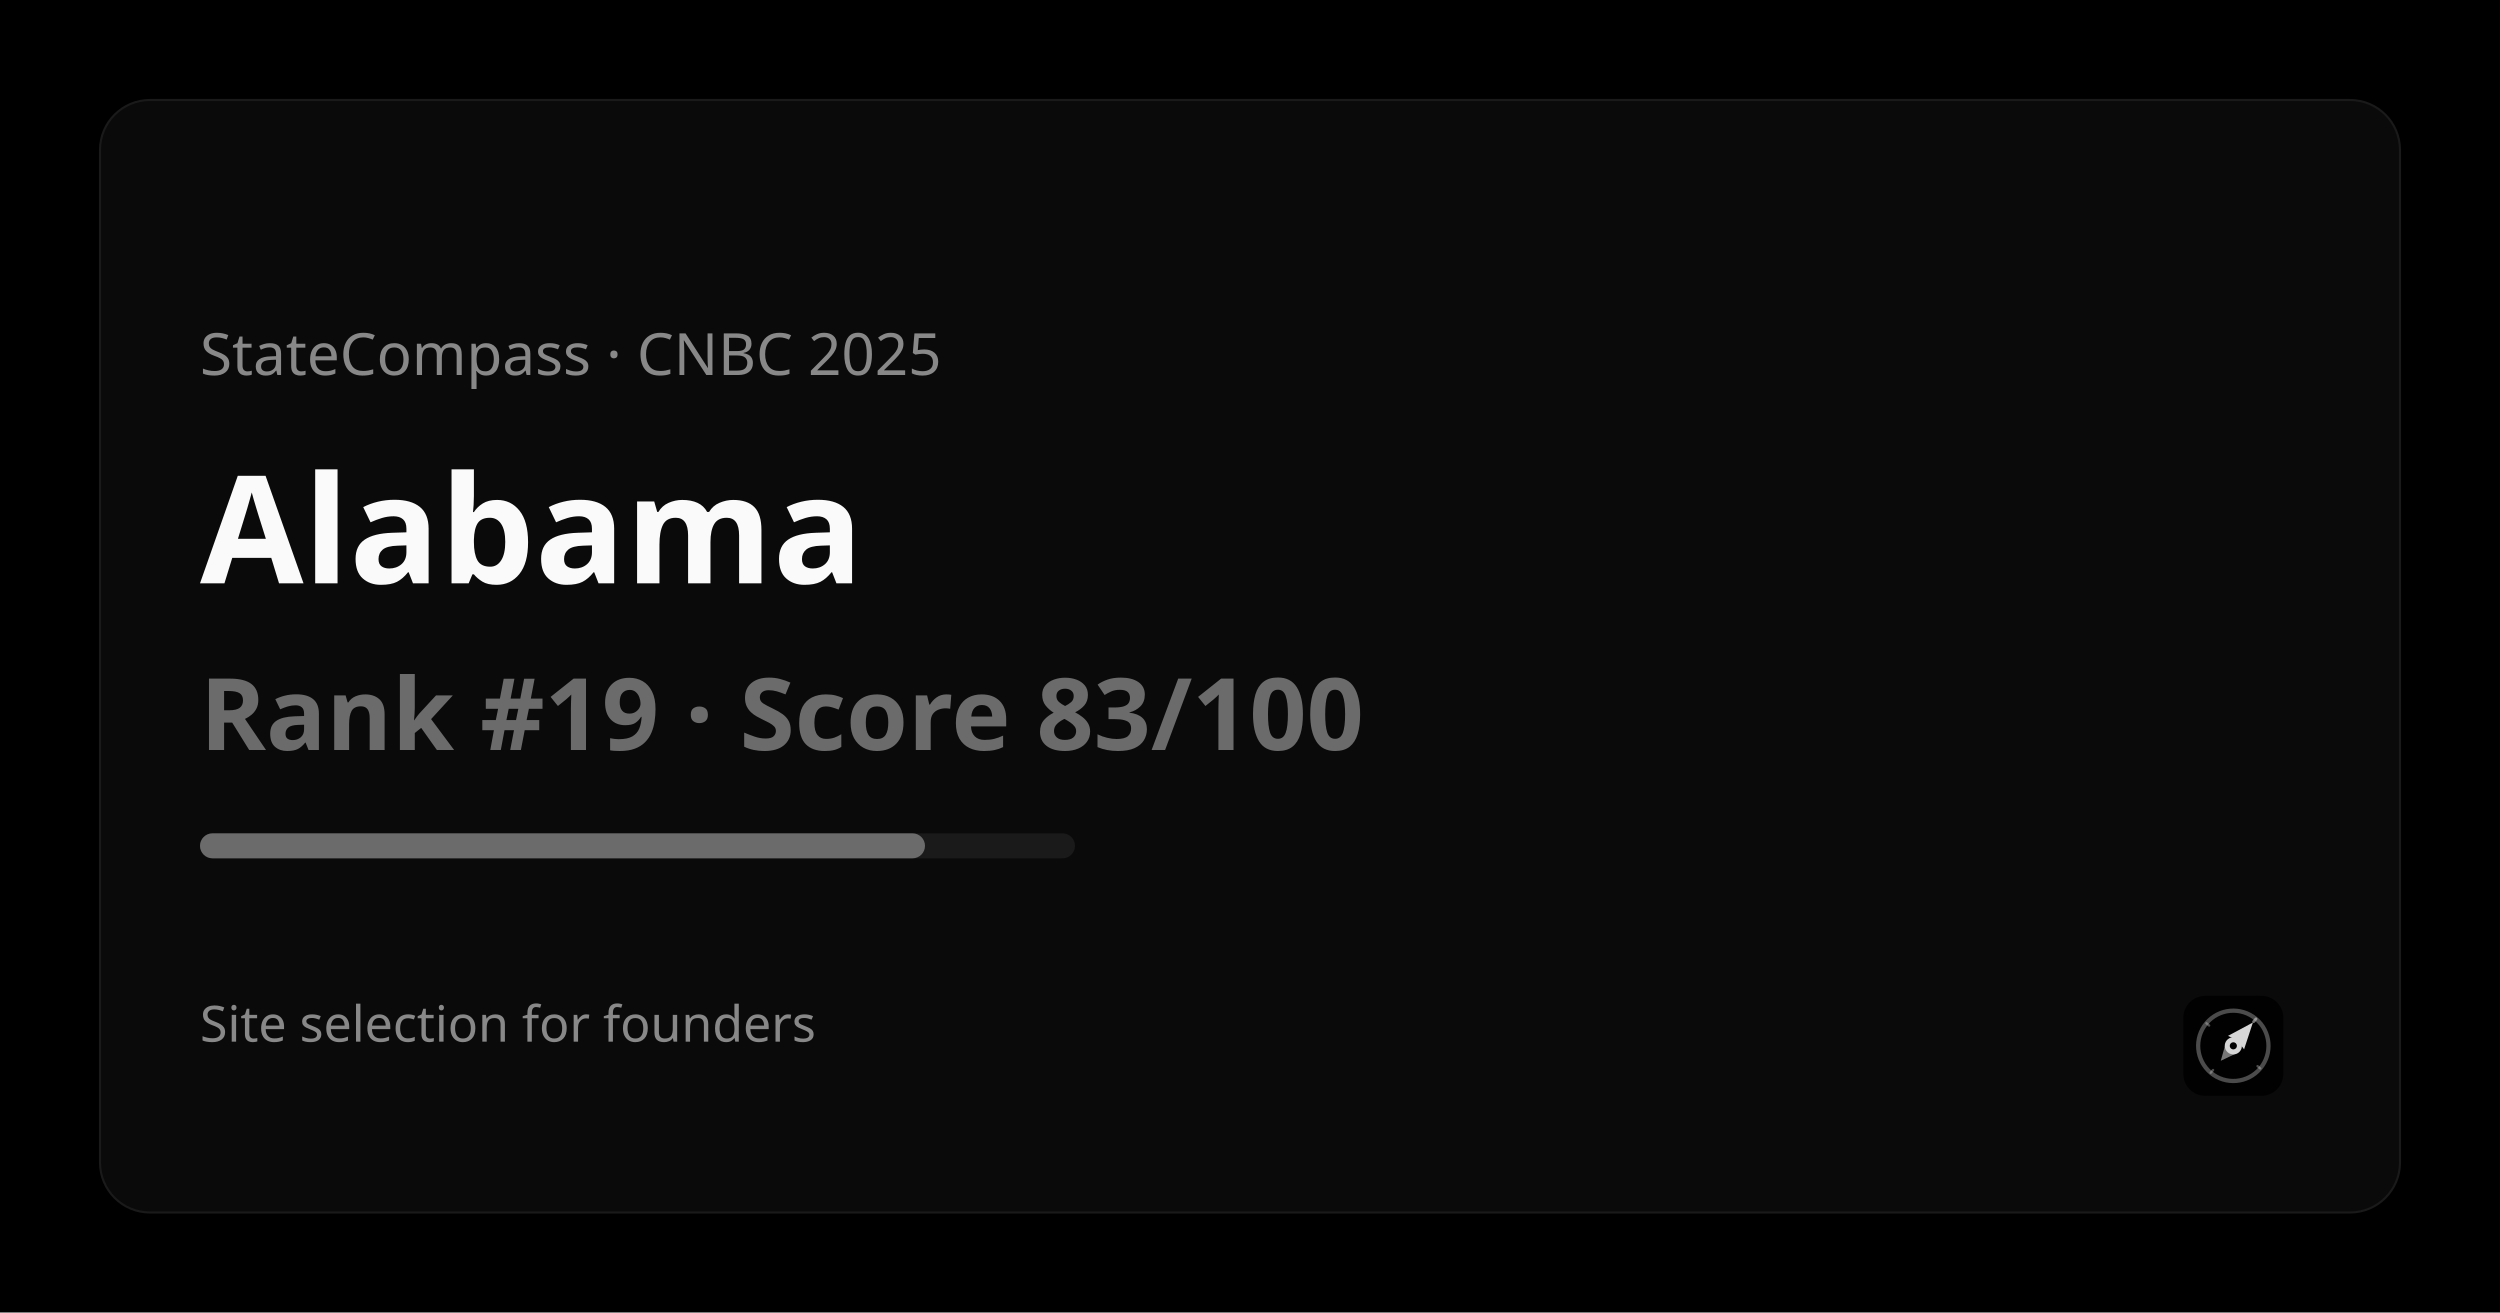
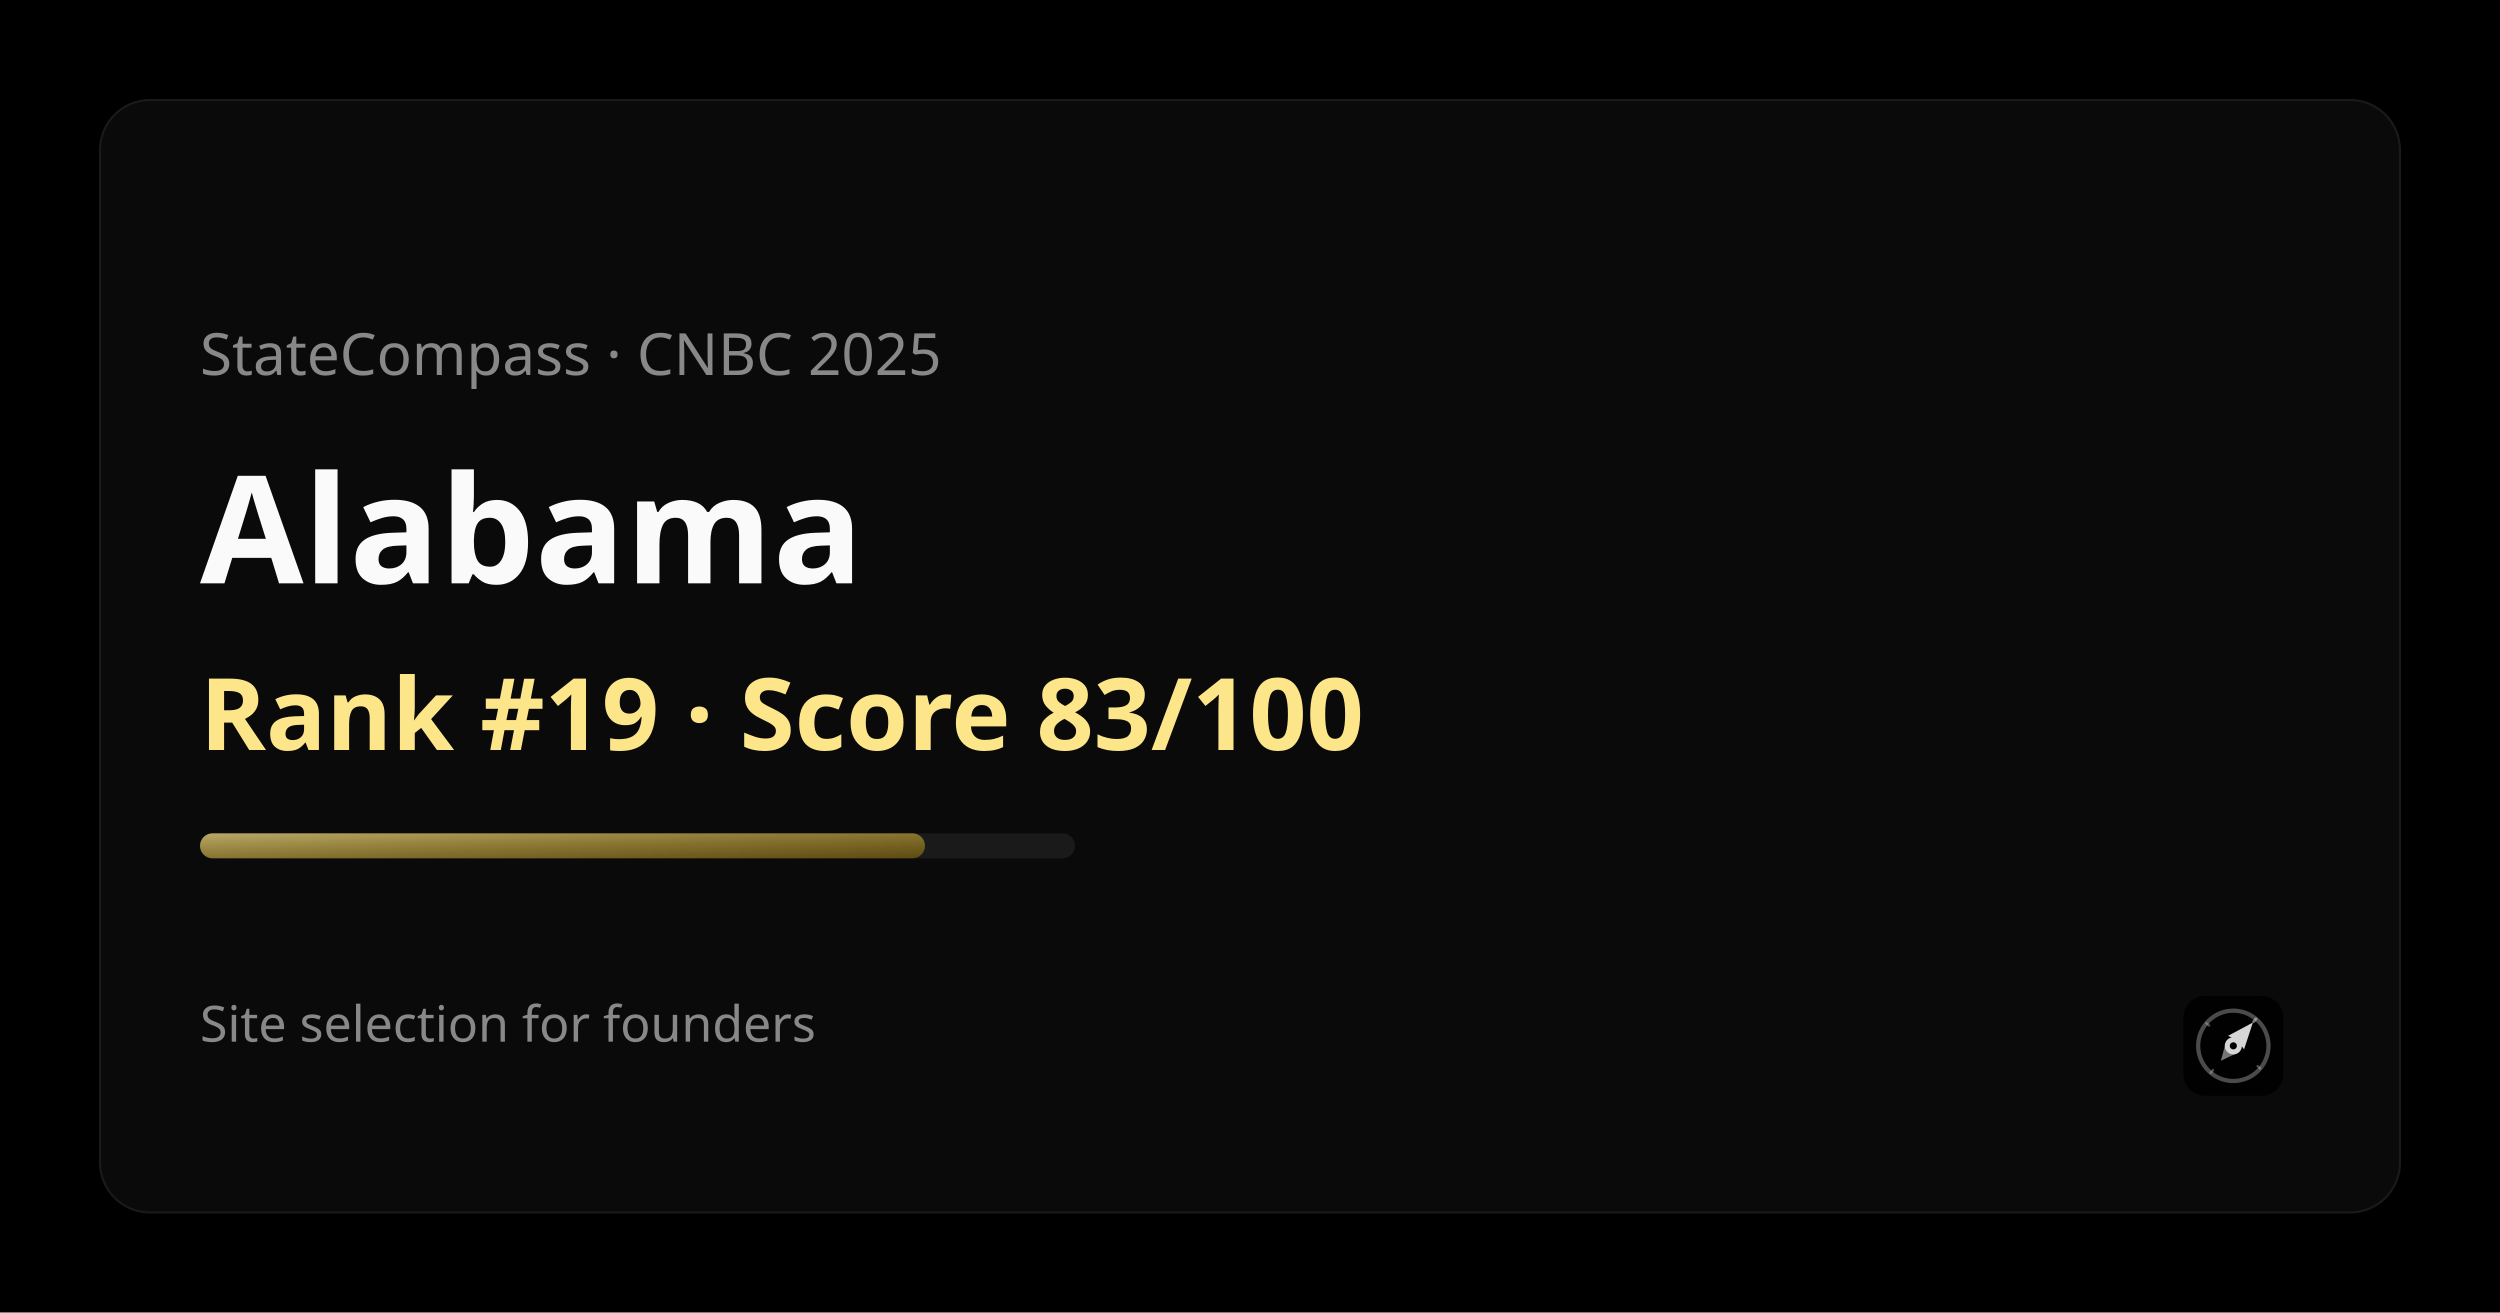
<svg xmlns="http://www.w3.org/2000/svg" width="1200" height="630" viewBox="0 0 1200 630">
+   <defs>
+     <linearGradient id="og-tier-yellow" x1="0%" y1="0%" x2="100%" y2="100%">
+       <stop offset="0%" stop-color="#fde68a" stop-opacity="0.7" />
+       <stop offset="100%" stop-color="#eab308" stop-opacity="0.32" />
+     </linearGradient>
+   </defs>
  <rect width="1200" height="630" fill="#000000" />
  <rect x="48" y="48" width="1104" height="534" rx="24" fill="#0a0a0a" stroke="#1a1a1a" />
  <text x="96" y="180" fill="#888888" font-family="system-ui,sans-serif" font-size="28">StateCompass · CNBC 2025</text>
  <text x="96" y="280" fill="#fafafa" font-family="system-ui,sans-serif" font-size="72" font-weight="700">Alabama</text>
-   <text x="96" y="360" fill="#6b6b6b" font-family="system-ui,sans-serif" font-size="48" font-weight="600">Rank #19 · Score 83/100</text>
+   <text x="96" y="360" fill="#fde68a" font-family="system-ui,sans-serif" font-size="48" font-weight="600">Rank #19 · Score 83/100</text>
  <rect x="96" y="400" width="420" height="12" rx="6" fill="#1a1a1a" />
-   <rect x="96" y="400" width="348" height="12" rx="6" fill="#6b6b6b" />
+   <rect x="96" y="400" width="348" height="12" rx="6" fill="url(#og-tier-yellow)" />
  <text x="96" y="500" fill="#888888" font-family="system-ui,sans-serif" font-size="24">Site selection for founders</text>
  <g transform="translate(1104, 534)" opacity="0.85">
    <g transform="translate(-56, -56)">
      <rect width="48" height="48" rx="10.5" fill="#000000" />
      <g transform="translate(24.00,24.00) rotate(40)">
        <circle cx="0" cy="0" r="16.88" fill="none" stroke="#fafafa" stroke-width="2.03" opacity="0.35" />
        <line x1="0" y1="-16.88" x2="0" y2="-15.15" stroke="#fafafa" stroke-width="1.35" stroke-linecap="round" opacity="0.55" />
        <line x1="16.88" y1="0" x2="15.15" y2="0" stroke="#fafafa" stroke-width="1.12" stroke-linecap="round" opacity="0.35" />
        <line x1="0" y1="16.88" x2="0" y2="15.15" stroke="#fafafa" stroke-width="1.12" stroke-linecap="round" opacity="0.35" />
        <line x1="-16.88" y1="0" x2="-15.15" y2="0" stroke="#fafafa" stroke-width="1.12" stroke-linecap="round" opacity="0.35" />
        <path d="M 0,-14.62 L -5.03,-2.03 L 0,-3.22 L 5.03,-2.03 Z" fill="#fafafa" />
        <path d="M 0,9.38 L -3.53,1.58 L 0,0.22 L 3.53,1.58 Z" fill="#8a8a8a" />
        <circle cx="0" cy="0" r="4.12" fill="#fafafa" />
        <circle cx="0" cy="0" r="1.72" fill="#000000" />
      </g>
    </g>
  </g>
</svg>
